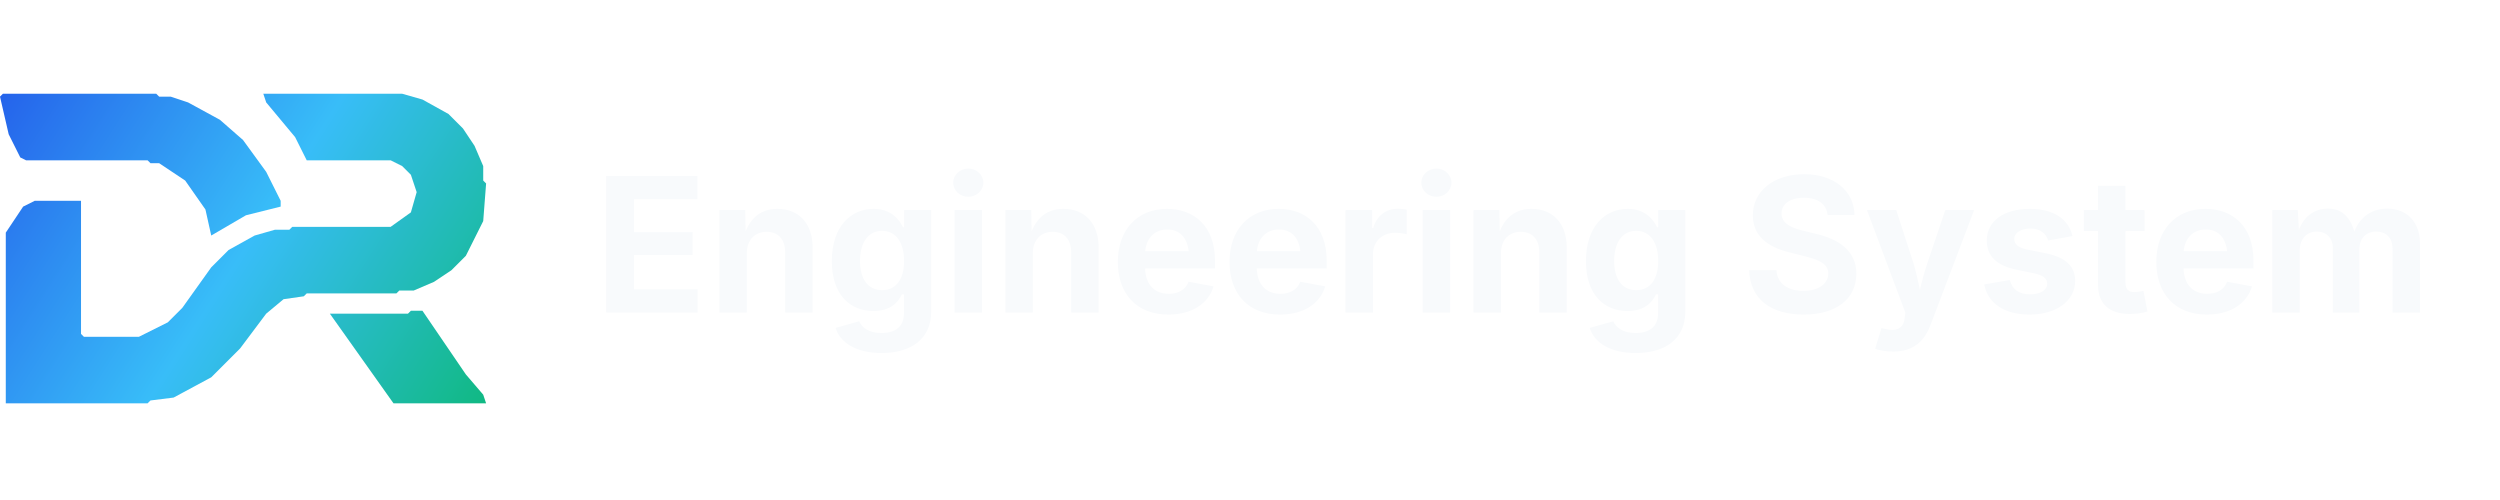
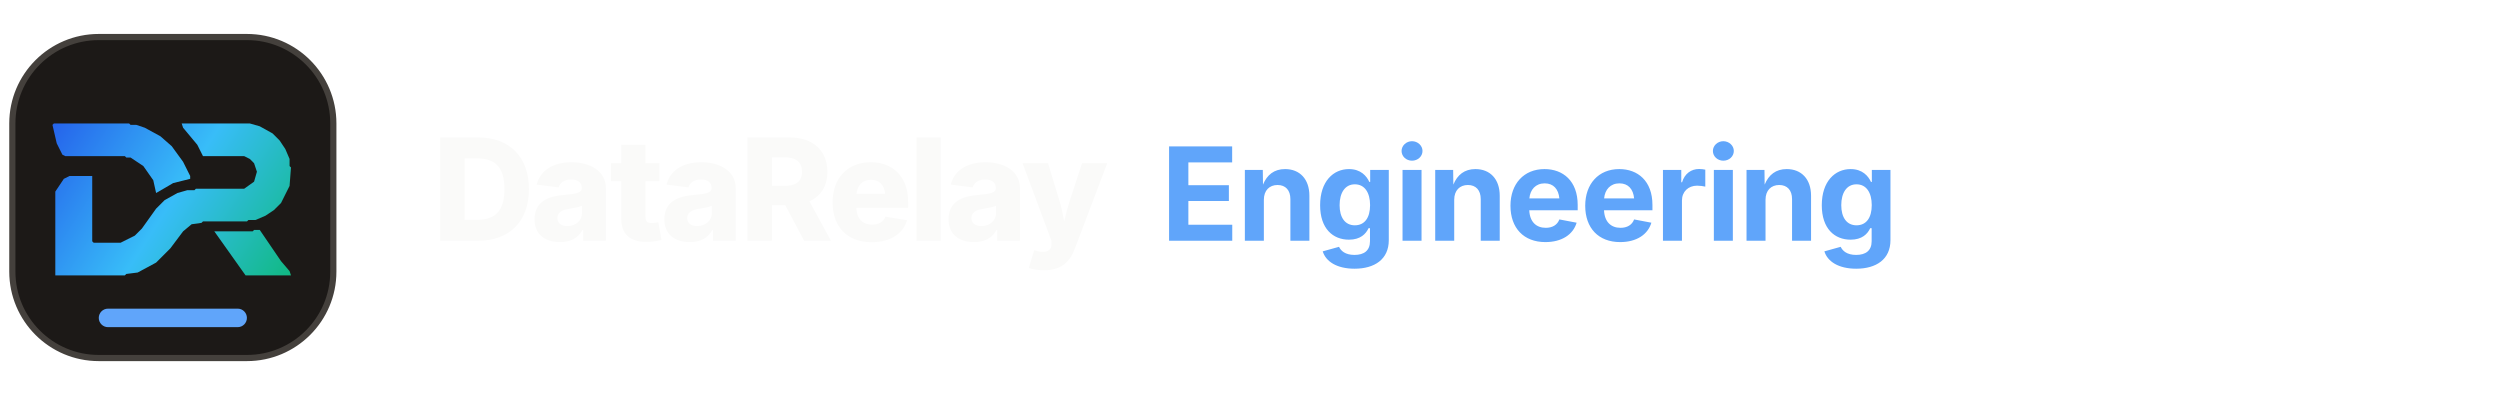
- <svg xmlns="http://www.w3.org/2000/svg" width="320" height="64" viewBox="0 0 320 64" role="img" aria-label="Engineering System">
+ <svg xmlns="http://www.w3.org/2000/svg" width="405" height="64" viewBox="0 0 405 64" role="img" aria-label="DataRelay Engineering">
  <defs>
-     <linearGradient id="engineering-system-docs-a-dark" x1="0" y1="0" x2="169" y2="108" gradientUnits="userSpaceOnUse">
+     <linearGradient id="dr-engineering-dark" x1="0" y1="0" x2="169" y2="108" gradientUnits="userSpaceOnUse">
      <stop offset="0" stop-color="#2563EB" />
      <stop offset="0.5" stop-color="#38BDF8" />
      <stop offset="1" stop-color="#10B981" />
    </linearGradient>
  </defs>
-   <g transform="translate(0 12) scale(0.3703704)">
-     <path d="M114 76 L136 107 L168 107 L167 104 L161 97 L146 75 L142 75 L141 76 Z" fill="url(#engineering-system-docs-a-dark)" />
-     <path d="M164 18 L160 12 L155 7 L146 2 L139 0 L91 0 L92 3 L102 15 L106 23 L135 23 L139 25 L142 28 L144 34 L142 41 L135 46 L101 46 L100 47 L95 47 L88 49 L79 54 L73 60 L63 74 L58 79 L48 84 L29 84 L28 83 L28 37 L12 37 L8 39 L2 48 L2 107 L51 107 L52 106 L60 105 L73 98 L83 88 L92 76 L98 71 L105 70 L106 69 L137 69 L138 68 L143 68 L150 65 L156 61 L161 56 L167 44 L168 31 L167 30 L167 25 Z" fill="url(#engineering-system-docs-a-dark)" />
-     <path d="M0 1 L3 14 L7 22 L9 23 L51 23 L52 24 L55 24 L64 30 L71 40 L73 49 L85 42 L97 39 L97 37 L92 27 L84 16 L76 9 L65 3 L59 1 L55 1 L54 0 L1 0 Z" fill="url(#engineering-system-docs-a-dark)" />
+   <rect x="2" y="6" width="52" height="52" rx="14" fill="#1C1917" stroke="#44403C" />
+   <g transform="translate(8.5 20) scale(0.23)">
+     <path d="M114 76 L136 107 L168 107 L167 104 L161 97 L146 75 L142 75 L141 76 Z" fill="url(#dr-engineering-dark)" />
+     <path d="M164 18 L160 12 L155 7 L146 2 L139 0 L91 0 L92 3 L102 15 L106 23 L135 23 L139 25 L142 28 L144 34 L142 41 L135 46 L101 46 L100 47 L95 47 L88 49 L79 54 L73 60 L63 74 L58 79 L48 84 L29 84 L28 83 L28 37 L12 37 L8 39 L2 48 L2 107 L51 107 L52 106 L60 105 L73 98 L83 88 L92 76 L98 71 L105 70 L106 69 L137 69 L138 68 L143 68 L150 65 L156 61 L161 56 L167 44 L168 31 L167 30 L167 25 Z" fill="url(#dr-engineering-dark)" />
+     <path d="M0 1 L3 14 L7 22 L9 23 L51 23 L52 24 L55 24 L64 30 L71 40 L73 49 L85 42 L97 39 L97 37 L92 27 L84 16 L76 9 L65 3 L59 1 L55 1 L54 0 L1 0 Z" fill="url(#dr-engineering-dark)" />
  </g>
-   <text x="76" y="40" font-family="Inter, ui-sans-serif, system-ui, -apple-system, BlinkMacSystemFont, Segoe UI, sans-serif" font-size="24" font-weight="750" fill="#F8FAFC">Engineering System</text>
+   <rect x="16" y="50" width="24" height="3" rx="1.5" fill="#60A5FA" />
+   <text x="70" y="39" font-family="Inter, ui-sans-serif, system-ui, -apple-system, BlinkMacSystemFont, Segoe UI, sans-serif" font-size="23" font-weight="780" letter-spacing="-0.7" fill="#FAFAF9">DataRelay</text>
+   <text x="188" y="39" font-family="Inter, ui-sans-serif, system-ui, -apple-system, BlinkMacSystemFont, Segoe UI, sans-serif" font-size="21" font-weight="720" letter-spacing="-0.4" fill="#60A5FA">Engineering</text>
</svg>
